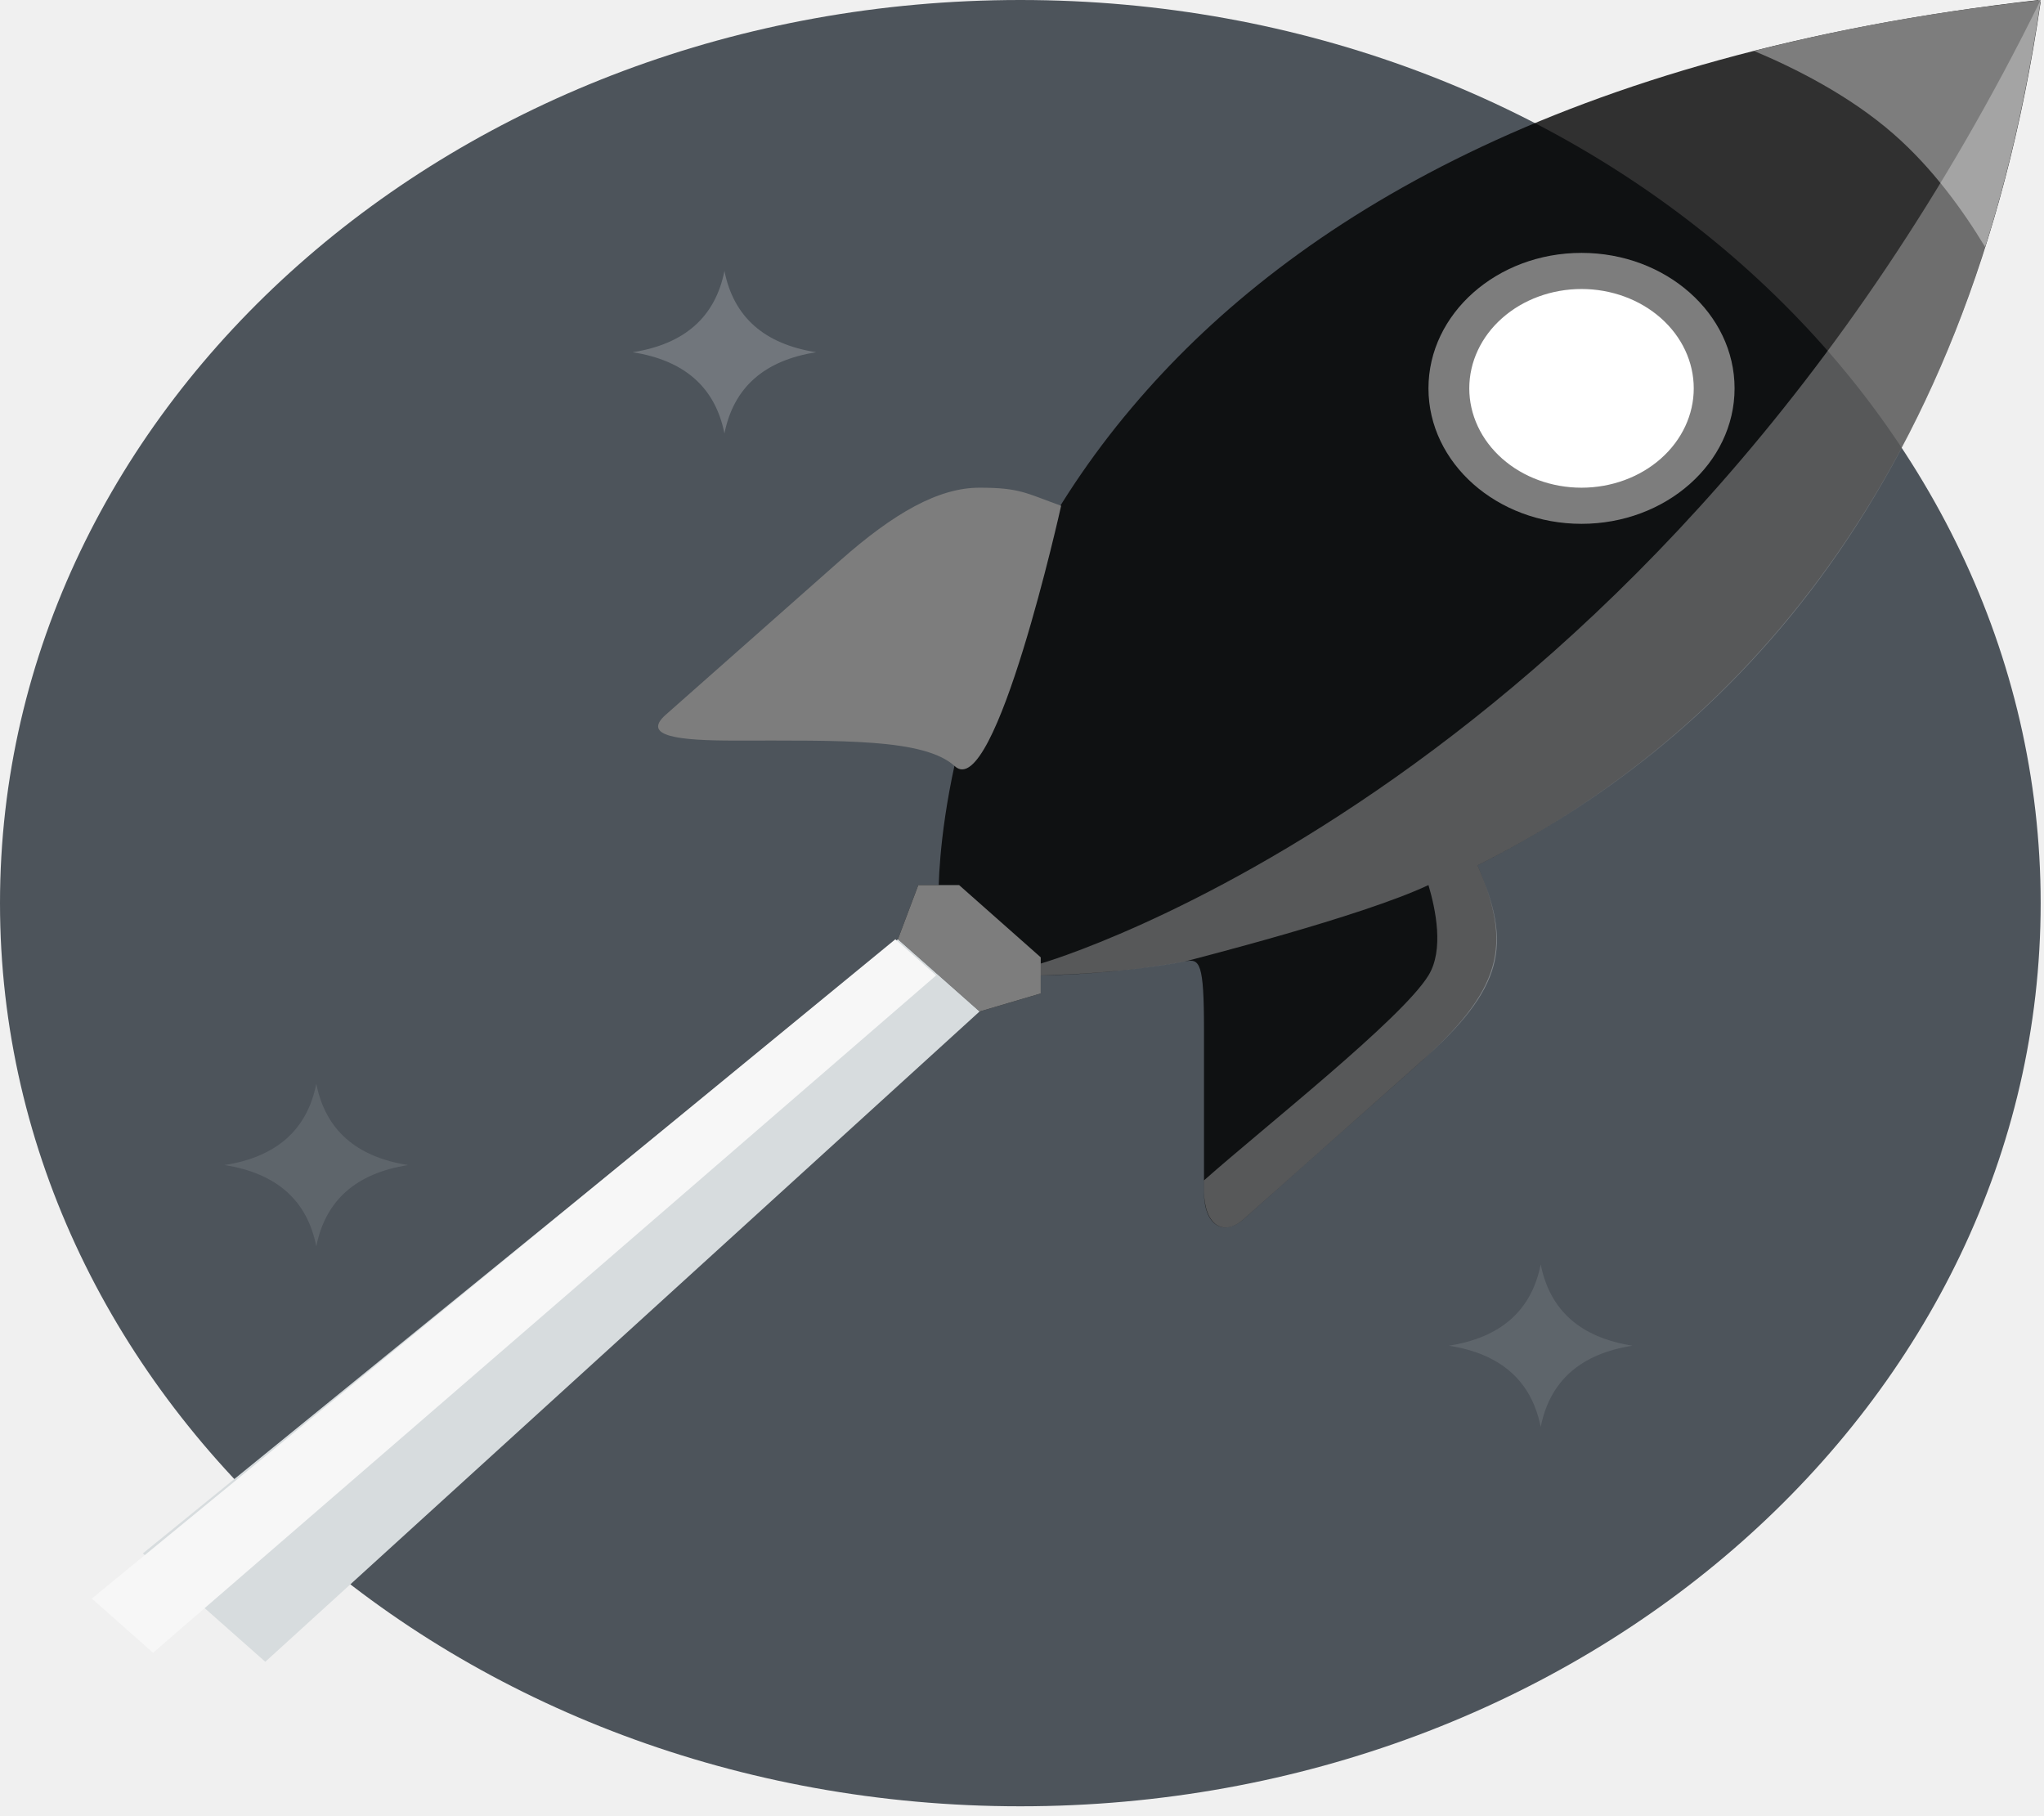
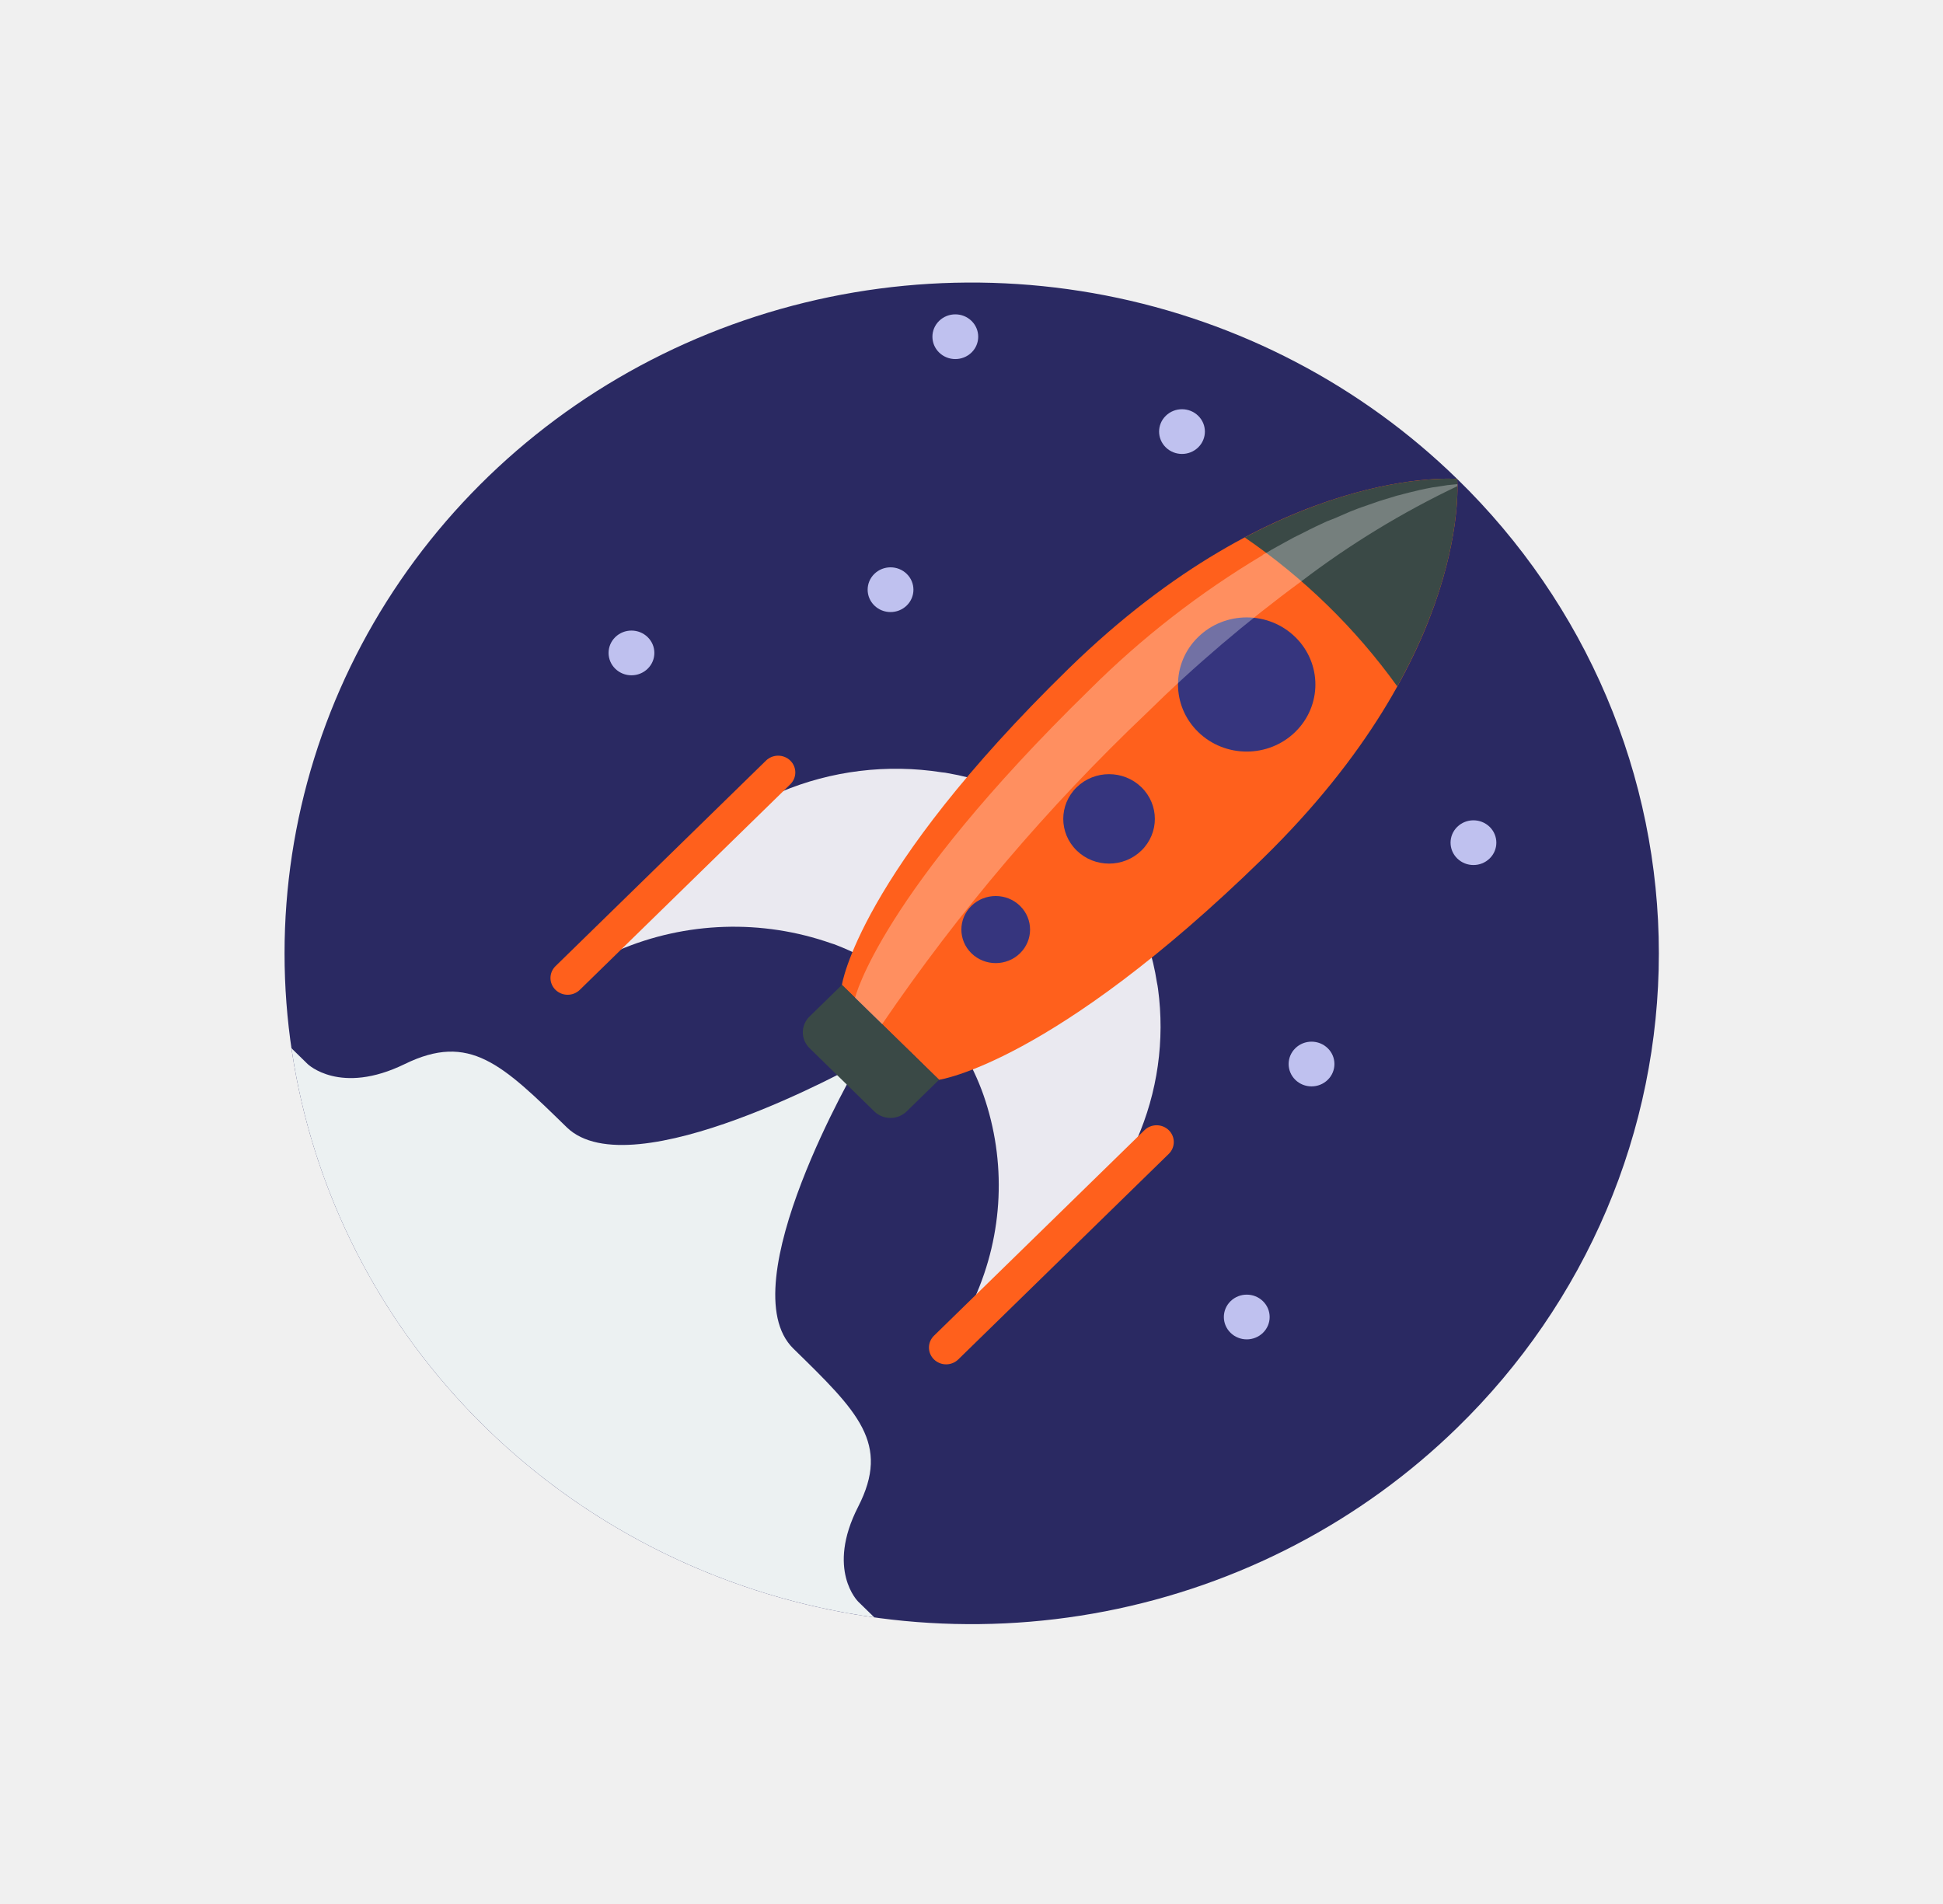
- <svg xmlns="http://www.w3.org/2000/svg" width="161" height="143" viewBox="0 0 161 143" fill="none">
-   <path d="M80.369 142.268C124.755 142.268 160.737 110.42 160.737 71.134C160.737 31.848 124.755 0 80.369 0C35.982 0 0 31.848 0 71.134C0 110.42 35.982 142.268 80.369 142.268Z" fill="#4D545B" />
-   <path opacity="0.2" d="M49.829 27.742C53.928 27.102 56.34 24.968 57.062 21.34C57.785 24.968 60.198 27.102 64.295 27.742C60.198 28.384 57.785 30.517 57.062 34.144C56.34 30.517 53.928 28.384 49.829 27.742Z" fill="white" />
-   <path opacity="0.1" d="M114.123 105.99C118.222 105.349 120.635 103.215 121.357 99.588C122.08 103.215 124.493 105.349 128.59 105.99C124.493 106.631 122.08 108.764 121.357 112.392C120.635 108.764 118.222 106.631 114.123 105.99ZM17.681 91.763C21.78 91.123 24.193 88.989 24.914 85.361C25.638 88.989 28.05 91.123 32.148 91.763C28.05 92.404 25.638 94.537 24.914 98.165C24.193 94.537 21.78 92.404 17.681 91.763Z" fill="white" />
-   <path d="M160.737 0.142C160.487 0.168 160.549 0.225 160.577 0C123.099 4.238 101.845 17.472 89.796 31.349C89.37 31.84 88.951 32.337 88.539 32.838L88.526 32.852C75.571 48.65 74.079 65.176 73.939 69.711H72.332L70.725 73.979L77.154 79.67L81.976 78.247V76.825C85.792 76.759 89.593 76.391 93.334 75.725L93.337 75.728C94.509 75.469 94.835 75.836 94.835 81.093V93.897C94.835 96.471 96.351 97.449 97.962 96.022C101.856 92.568 102.788 91.722 111.624 83.89C118.311 77.962 119.14 74.507 116.377 68.156C134.944 58.855 155.002 39.676 160.737 0.142Z" fill="black" fill-opacity="0.8" />
-   <path d="M77.154 79.67L70.724 73.979L72.332 69.711H75.546L81.976 75.402V78.247L77.154 79.67ZM83.583 39.835C80.822 38.853 80.369 38.412 77.154 38.412C73.939 38.412 70.43 40.376 66.126 44.193C59.288 50.252 58.33 51.077 52.437 56.297C50.512 58.004 53.466 58.33 57.865 58.33C66.277 58.33 72.809 58.152 75.211 60.35C78.382 63.252 83.583 39.835 83.583 39.835ZM160.737 0C159.71 7.075 158.22 13.628 156.364 19.459C154.677 16.657 152.245 13.251 149.13 10.536C145.673 7.52 141.396 5.369 138.158 4.013C147.844 1.552 155.566 0.586 160.737 0Z" fill="#7D7D7D" />
-   <path opacity="0.3" d="M116.377 68.156C119.14 74.506 118.486 77.814 111.79 83.74C110.433 84.941 99.207 94.921 97.96 96.022C96.348 97.448 94.888 96.471 94.835 93.897V92.969C99.657 88.701 110.409 80.253 112.516 76.825C113.751 74.817 113.082 71.626 112.516 69.711C107.192 72.215 94.006 75.536 93.337 75.728C88.254 76.647 84.334 76.744 81.976 76.825V75.891C81.976 75.891 130.157 62.144 160.737 0C154.96 39.902 134.944 58.855 116.377 68.156Z" fill="white" />
-   <path d="M124.571 39.835C118.811 39.835 114.124 35.687 114.124 30.588C114.124 25.489 118.811 21.34 124.571 21.34C130.332 21.34 135.019 25.489 135.019 30.588C135.019 35.687 130.332 39.835 124.571 39.835Z" fill="white" />
-   <path d="M124.571 22.763C126.916 22.763 129.165 23.587 130.823 25.055C132.481 26.522 133.412 28.512 133.412 30.588C133.412 32.663 132.481 34.653 130.823 36.12C129.165 37.588 126.916 38.412 124.571 38.412C122.227 38.412 119.978 37.588 118.32 36.12C116.662 34.653 115.731 32.663 115.731 30.588C115.731 28.512 116.662 26.522 118.32 25.055C119.978 23.587 122.227 22.763 124.571 22.763ZM124.571 19.918C117.922 19.918 112.516 24.703 112.516 30.588C112.516 36.472 117.922 41.258 124.571 41.258C131.221 41.258 136.627 36.472 136.627 30.588C136.627 24.703 131.221 19.918 124.571 19.918Z" fill="#7D7D7D" />
-   <path d="M70.725 73.98L77.154 79.67L20.896 130.887L11.252 122.351L70.725 73.98Z" fill="#D7DCDE" />
-   <path d="M70.524 73.98L73.738 76.825L12.056 130.175L7.233 125.907L70.524 73.98Z" fill="#F7F7F7" />
+ <svg xmlns="http://www.w3.org/2000/svg" width="246" height="241" viewBox="0 0 246 241" fill="none">
+   <path d="M184.5 180.77C172.336 192.648 156.839 200.737 139.968 204.015C123.096 207.292 105.609 205.61 89.716 199.181C73.824 192.753 60.24 181.866 50.684 167.899C41.127 153.931 36.026 137.51 36.026 120.711C36.026 103.912 41.127 87.491 50.684 73.523C60.24 59.556 73.824 48.669 89.716 42.241C105.609 35.812 123.096 34.13 139.968 37.407C156.839 40.685 172.336 48.774 184.5 60.652C192.591 68.531 199.011 77.892 203.391 88.198C207.771 98.504 210.025 109.553 210.025 120.711C210.025 131.869 207.771 142.918 203.391 153.224C199.011 163.53 192.591 172.891 184.5 180.77Z" fill="#2A2962" />
+   <path d="M143.909 144.335L123.388 164.374C127.04 156.238 127.442 147.061 124.516 138.649C124.434 138.449 124.372 138.229 124.29 138.029C122.686 133.773 120.146 129.912 116.849 126.718C113.73 123.665 110.004 121.267 105.902 119.671C105.695 119.585 105.482 119.512 105.266 119.451C96.49 116.358 86.833 116.674 78.288 120.331L98.809 100.292C105.239 97.575 112.329 96.707 119.247 97.79C119.523 97.81 119.797 97.85 120.067 97.91C126.754 99.061 132.901 102.236 137.639 106.985C142.377 111.734 145.467 117.818 146.471 124.375C146.533 124.636 146.574 124.916 146.615 125.196C147.497 131.697 146.562 138.31 143.909 144.335Z" fill="#EAE9F0" />
+   <path d="M70.332 125.333C69.924 124.934 69.695 124.394 69.695 123.831C69.695 123.268 69.924 122.728 70.332 122.33L96.982 96.304C97.39 95.906 97.943 95.682 98.519 95.682C99.096 95.682 99.649 95.906 100.057 96.304C100.465 96.702 100.694 97.243 100.694 97.806C100.694 98.369 100.465 98.909 100.057 99.307L73.407 125.333C72.999 125.731 72.446 125.954 71.87 125.954C71.293 125.954 70.74 125.731 70.332 125.333Z" fill="#FF601C" />
+   <path d="M118.25 172.128C117.842 171.73 117.613 171.19 117.613 170.627C117.613 170.064 117.842 169.524 118.25 169.125L144.9 143.1C145.308 142.702 145.861 142.478 146.438 142.478C147.014 142.478 147.567 142.702 147.975 143.1C148.383 143.498 148.612 144.038 148.612 144.602C148.612 145.165 148.383 145.705 147.975 146.103L121.325 172.128C120.917 172.526 120.364 172.75 119.788 172.75C119.211 172.75 118.658 172.526 118.25 172.128Z" fill="#FF601C" />
+   <path d="M118.891 136.718C118.891 136.718 133.241 134.716 159.891 108.69C186.541 82.665 184.491 60.644 184.491 60.644C184.491 60.644 161.941 58.642 135.291 84.667C108.641 110.692 106.591 124.706 106.591 124.706L118.891 136.718Z" fill="#FF601C" />
+   <path d="M110.7 204.793C92.07 202.194 74.807 193.764 61.5 180.769C48.193 167.775 39.561 150.915 36.9 132.723L38.95 134.725C38.95 134.725 43.05 138.728 51.25 134.725C59.45 130.721 63.55 134.725 71.75 142.732C79.95 150.74 108.65 134.725 108.65 134.725C108.65 134.725 92.25 162.752 100.45 170.76C108.65 178.768 112.75 182.771 108.65 190.779C104.55 198.787 108.65 202.791 108.65 202.791L110.7 204.793Z" fill="#ECF1F2" />
+   <path d="M176.906 86.91C171.639 79.577 165.104 73.195 157.595 68.051C173.401 59.663 184.491 60.644 184.491 60.644C184.491 60.644 185.496 71.475 176.906 86.91Z" fill="#3A4946" />
+   <path d="M151.692 92.675C155.088 95.992 160.595 95.992 163.992 92.675C167.388 89.358 167.388 83.98 163.992 80.663C160.595 77.346 155.088 77.346 151.692 80.663C148.295 83.98 148.295 89.358 151.692 92.675Z" fill="#36357E" />
+   <path d="M136.316 107.689C138.58 109.901 142.252 109.901 144.516 107.689C146.78 105.478 146.78 101.893 144.516 99.682C142.252 97.47 138.58 97.47 136.316 99.682C134.052 101.893 134.052 105.478 136.316 107.689Z" fill="#36357E" />
+   <path d="M122.991 120.703C124.69 122.362 127.443 122.362 129.141 120.703C130.84 119.045 130.84 116.356 129.141 114.697C127.443 113.039 124.69 113.039 122.991 114.697C121.293 116.356 121.293 119.045 122.991 120.703Z" fill="#36357E" />
+   <path d="M106.592 124.706L118.892 136.718L114.792 140.722C114.248 141.253 113.511 141.551 112.742 141.551C111.973 141.551 111.236 141.253 110.692 140.722L102.492 132.714C101.948 132.183 101.643 131.463 101.643 130.712C101.643 129.961 101.948 129.241 102.492 128.71L106.592 124.706Z" fill="#3A4946" />
+   <path d="M118.901 44.636C120.033 45.741 121.869 45.741 123.001 44.636C124.133 43.53 124.133 41.737 123.001 40.632C121.869 39.526 120.033 39.526 118.901 40.632C117.769 41.737 117.769 43.53 118.901 44.636Z" fill="#BFC1EF" />
+   <path d="M110.7 76.668C111.832 77.774 113.668 77.774 114.8 76.668C115.932 75.562 115.932 73.77 114.8 72.664C113.668 71.558 111.832 71.558 110.7 72.664C109.568 73.77 109.568 75.562 110.7 76.668Z" fill="#BFC1EF" />
+   <path d="M147.6 56.648C148.733 57.754 150.568 57.754 151.7 56.648C152.833 55.543 152.833 53.75 151.7 52.645C150.568 51.539 148.733 51.539 147.6 52.645C146.468 53.75 146.468 55.543 147.6 56.648Z" fill="#BFC1EF" />
+   <path d="M184.501 108.699C185.633 109.805 187.469 109.805 188.601 108.699C189.733 107.594 189.733 105.801 188.601 104.695C187.469 103.59 185.633 103.59 184.501 104.695C183.369 105.801 183.369 107.594 184.501 108.699Z" fill="#BFC1EF" />
+   <path d="M164.001 136.727C165.133 137.832 166.969 137.832 168.101 136.727C169.233 135.621 169.233 133.828 168.101 132.723C166.969 131.617 165.133 131.617 164.001 132.723C162.869 133.828 162.869 135.621 164.001 136.727Z" fill="#BFC1EF" />
+   <path d="M155.8 168.758C156.932 169.863 158.767 169.863 159.9 168.758C161.032 167.652 161.032 165.86 159.9 164.754C158.767 163.648 156.932 163.648 155.8 164.754C154.667 165.86 154.667 167.652 155.8 168.758Z" fill="#BFC1EF" />
+   <path d="M77.899 84.675C79.031 85.781 80.867 85.781 81.999 84.675C83.131 83.569 83.131 81.776 81.999 80.671C80.867 79.565 79.031 79.565 77.899 80.671C76.767 81.776 76.767 83.569 77.899 84.675Z" fill="#BFC1EF" />
+   <path opacity="0.3" d="M184.52 61.553C177.519 64.884 170.895 68.923 164.758 73.605C157.821 78.7 151.271 84.28 145.16 90.301C132.605 102.233 121.383 115.433 111.684 129.679L108.26 126.336C108.26 126.336 111.335 113.324 137.985 87.298C144.537 80.766 151.89 75.05 159.879 70.282L159.859 70.261C159.974 70.183 160.098 70.116 160.228 70.061C160.248 70.041 160.31 70.021 160.33 70.001C160.781 69.721 161.191 69.481 161.642 69.24C162.38 68.84 163.077 68.44 163.795 68.059C164.205 67.859 164.635 67.639 165.045 67.439C166.029 66.918 167.034 66.458 167.977 66.017C168.325 65.877 168.653 65.757 169.002 65.617C169.678 65.317 170.334 65.036 170.99 64.756C171.339 64.616 171.667 64.496 172.015 64.356C172.815 64.096 173.573 63.795 174.311 63.555C174.516 63.475 174.742 63.415 174.988 63.335C175.644 63.135 176.3 62.934 176.894 62.754C177.161 62.694 177.427 62.634 177.673 62.554C178.227 62.414 178.739 62.274 179.211 62.174L179.703 62.053C180.297 61.913 180.851 61.813 181.363 61.713C181.548 61.693 181.691 61.673 181.835 61.653C182.224 61.593 182.532 61.533 182.86 61.493C182.962 61.473 183.106 61.453 183.208 61.433C183.577 61.393 183.905 61.353 184.172 61.333C184.234 61.337 184.296 61.331 184.356 61.313L184.52 61.313L184.52 61.553Z" fill="white" />
</svg>
